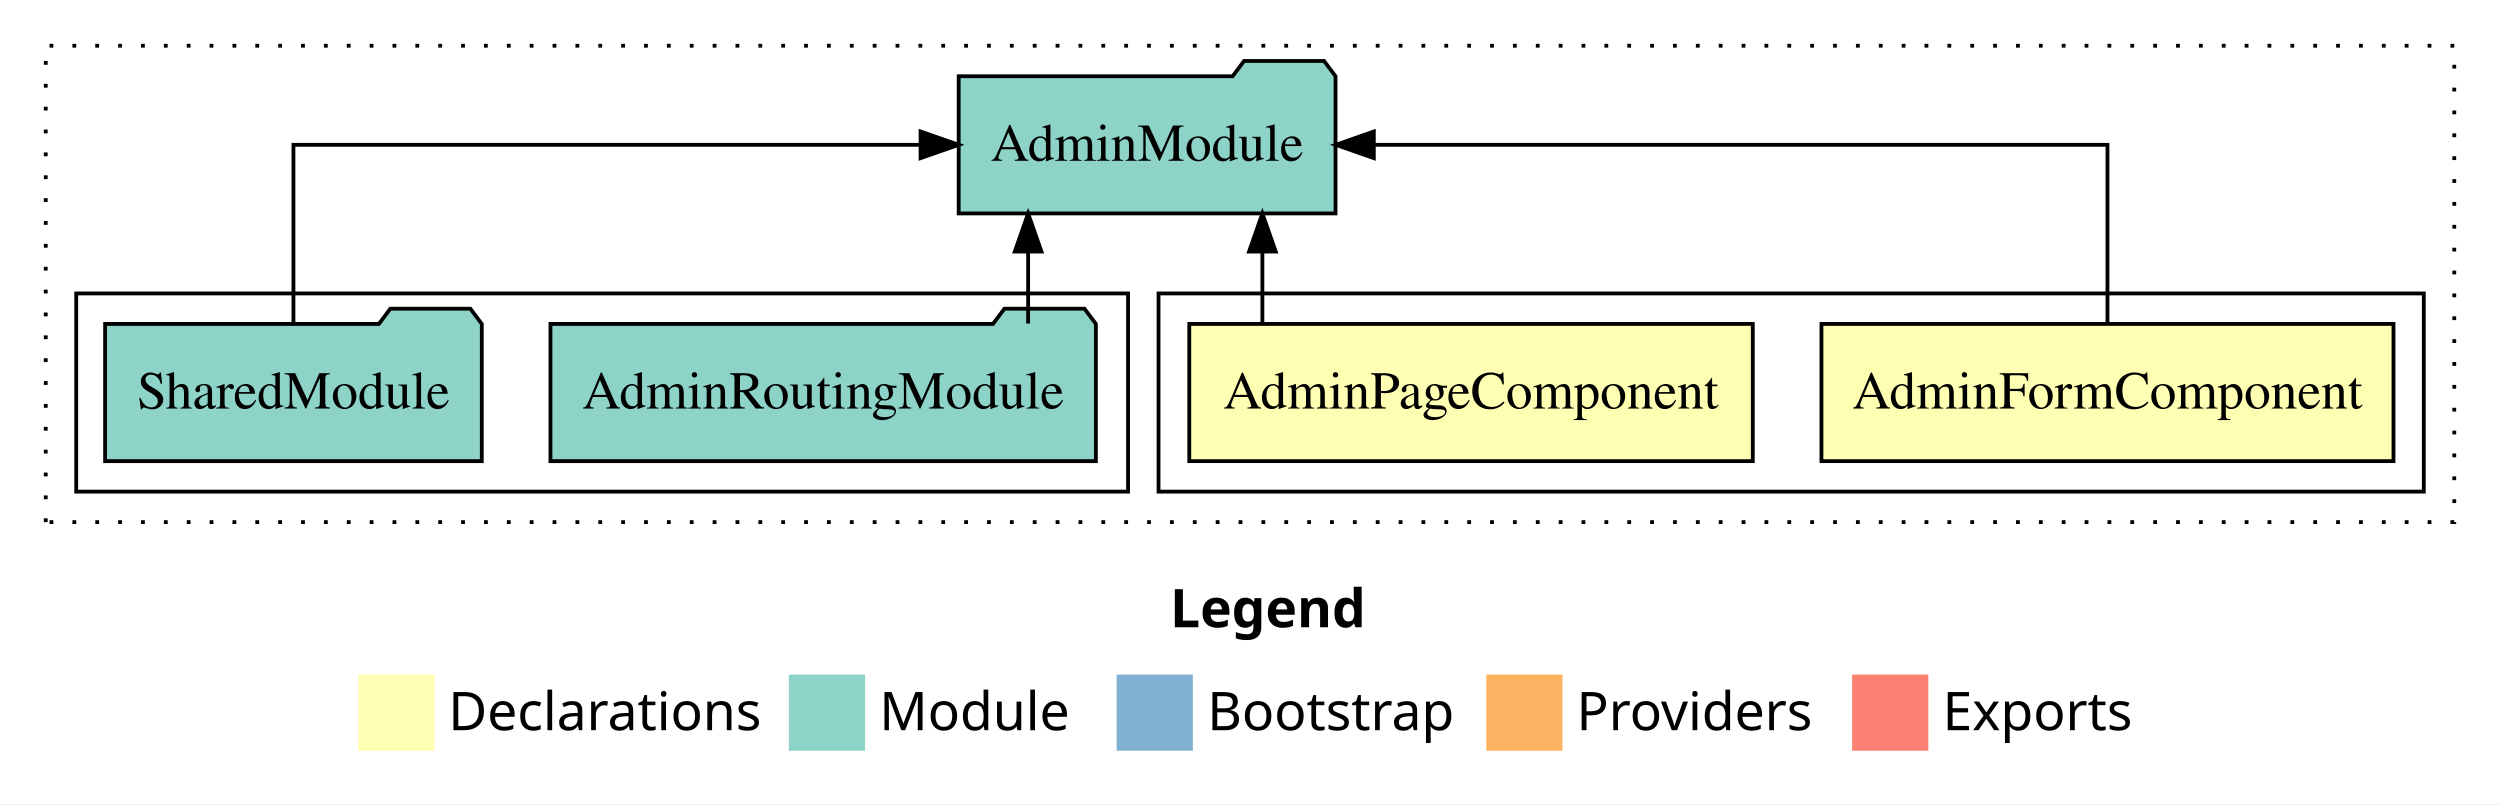
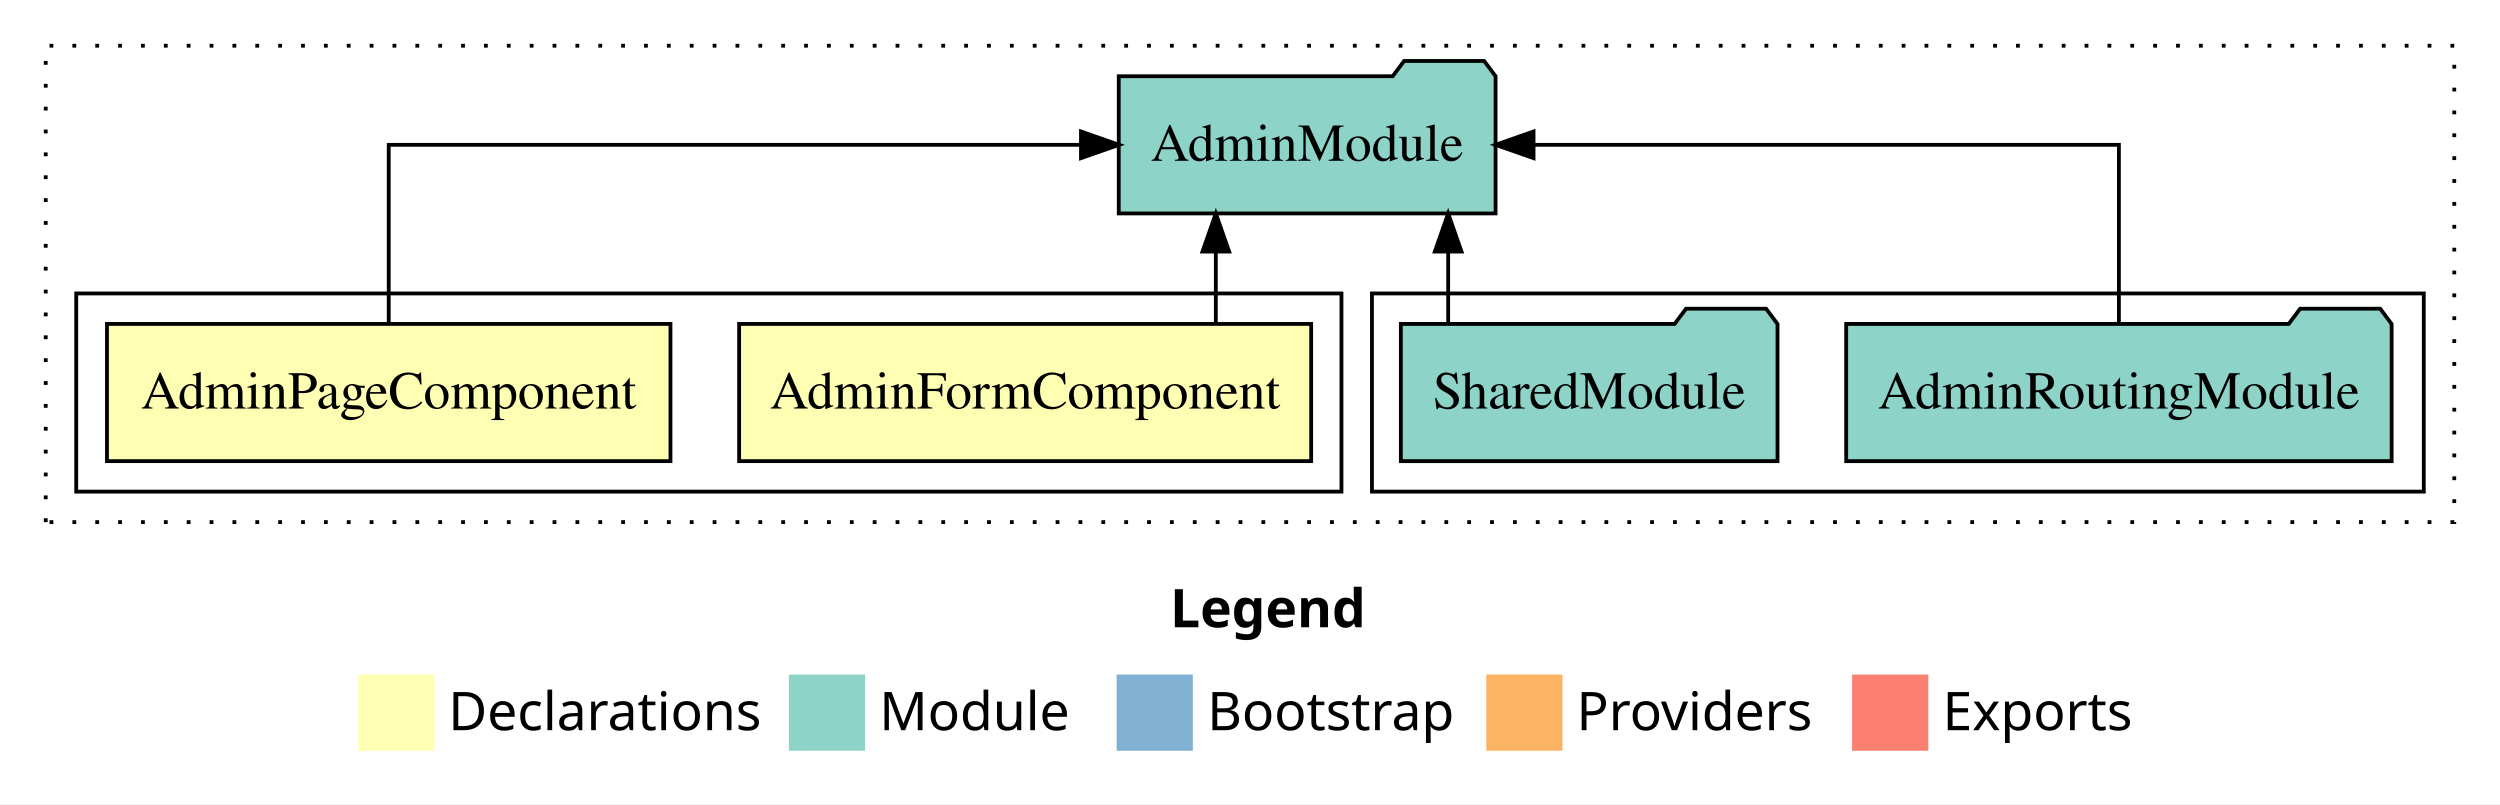
<svg xmlns="http://www.w3.org/2000/svg" width="656pt" height="211pt" viewBox="0.00 0.00 656.00 211.00">
  <g id="graph0" class="graph" transform="scale(1 1) rotate(0) translate(4 207)">
    <polygon fill="white" stroke="transparent" points="-4,4 -4,-207 652,-207 652,4 -4,4" />
    <text text-anchor="start" x="303.01" y="-42.4" font-family="Times-12" font-weight="bold" font-size="14.00">Legend</text>
    <polygon fill="#ffffb3" stroke="transparent" points="90,-10 90,-30 110,-30 110,-10 90,-10" />
    <text text-anchor="start" x="113.63" y="-15.4" font-family="Times-12" font-size="14.00">  Declarations</text>
    <polygon fill="#8dd3c7" stroke="transparent" points="203,-10 203,-30 223,-30 223,-10 203,-10" />
    <text text-anchor="start" x="226.73" y="-15.4" font-family="Times-12" font-size="14.00">  Module</text>
    <polygon fill="#80b1d3" stroke="transparent" points="289,-10 289,-30 309,-30 309,-10 289,-10" />
    <text text-anchor="start" x="312.78" y="-15.4" font-family="Times-12" font-size="14.00">  Bootstrap</text>
    <polygon fill="#fdb462" stroke="transparent" points="386,-10 386,-30 406,-30 406,-10 386,-10" />
    <text text-anchor="start" x="409.67" y="-15.4" font-family="Times-12" font-size="14.00">  Providers</text>
    <polygon fill="#fb8072" stroke="transparent" points="482,-10 482,-30 502,-30 502,-10 482,-10" />
    <text text-anchor="start" x="505.73" y="-15.4" font-family="Times-12" font-size="14.00">  Exports</text>
    <g id="clust1" class="cluster">
      <polygon fill="none" stroke="black" stroke-dasharray="1,5" points="8,-70 8,-195 640,-195 640,-70 8,-70" />
    </g>
+     <g id="clust5" class="cluster">
+       <polygon fill="none" stroke="black" points="356,-78 356,-130 632,-130 632,-78 356,-78" />
+     </g>
    <g id="clust2" class="cluster">
-       <polygon fill="none" stroke="black" points="300,-78 300,-130 632,-130 632,-78 300,-78" />
-     </g>
-     <g id="clust5" class="cluster">
-       <polygon fill="none" stroke="black" points="16,-78 16,-130 292,-130 292,-78 16,-78" />
+       <polygon fill="none" stroke="black" points="16,-78 16,-130 348,-130 348,-78 16,-78" />
    </g>
    <g id="node1" class="node">
-       <polygon fill="#ffffb3" stroke="black" points="624.05,-122 473.95,-122 473.95,-86 624.05,-86 624.05,-122" />
-       <text text-anchor="middle" x="549" y="-99.8" font-family="Times,serif" font-size="14.00">AdminFormComponent</text>
+       <polygon fill="#ffffb3" stroke="black" points="340.05,-122 189.95,-122 189.95,-86 340.05,-86 340.05,-122" />
+       <text text-anchor="middle" x="265" y="-99.8" font-family="Times,serif" font-size="14.00">AdminFormComponent</text>
    </g>
    <g id="node3" class="node">
-       <polygon fill="#8dd3c7" stroke="black" points="346.44,-187 343.44,-191 322.44,-191 319.44,-187 247.56,-187 247.56,-151 346.44,-151 346.44,-187" />
-       <text text-anchor="middle" x="297" y="-164.8" font-family="Times,serif" font-size="14.00">AdminModule</text>
+       <polygon fill="#8dd3c7" stroke="black" points="388.44,-187 385.44,-191 364.44,-191 361.44,-187 289.56,-187 289.56,-151 388.44,-151 388.44,-187" />
+       <text text-anchor="middle" x="339" y="-164.8" font-family="Times,serif" font-size="14.00">AdminModule</text>
    </g>
    <g id="edge1" class="edge">
-       <path fill="none" stroke="black" d="M549,-122.11C549,-141.34 549,-169 549,-169 549,-169 356.49,-169 356.49,-169" />
-       <polygon fill="black" stroke="black" points="356.49,-165.5 346.49,-169 356.49,-172.5 356.49,-165.5" />
+       <path fill="none" stroke="black" d="M315.03,-122.11C315.03,-122.11 315.03,-140.99 315.03,-140.99" />
+       <polygon fill="black" stroke="black" points="311.53,-140.99 315.03,-150.99 318.53,-140.99 311.53,-140.99" />
    </g>
    <g id="node2" class="node">
-       <polygon fill="#ffffb3" stroke="black" points="455.93,-122 308.07,-122 308.07,-86 455.93,-86 455.93,-122" />
-       <text text-anchor="middle" x="382" y="-99.8" font-family="Times,serif" font-size="14.00">AdminPageComponent</text>
+       <polygon fill="#ffffb3" stroke="black" points="171.93,-122 24.07,-122 24.07,-86 171.93,-86 171.93,-122" />
+       <text text-anchor="middle" x="98" y="-99.8" font-family="Times,serif" font-size="14.00">AdminPageComponent</text>
    </g>
    <g id="edge2" class="edge">
-       <path fill="none" stroke="black" d="M327.25,-122.11C327.25,-122.11 327.25,-140.99 327.25,-140.99" />
-       <polygon fill="black" stroke="black" points="323.75,-140.99 327.25,-150.99 330.75,-140.99 323.75,-140.99" />
+       <path fill="none" stroke="black" d="M98,-122.11C98,-141.34 98,-169 98,-169 98,-169 279.65,-169 279.65,-169" />
+       <polygon fill="black" stroke="black" points="279.65,-172.5 289.65,-169 279.65,-165.5 279.65,-172.5" />
    </g>
    <g id="node4" class="node">
-       <polygon fill="#8dd3c7" stroke="black" points="283.56,-122 280.56,-126 259.56,-126 256.56,-122 140.44,-122 140.44,-86 283.56,-86 283.56,-122" />
-       <text text-anchor="middle" x="212" y="-99.8" font-family="Times,serif" font-size="14.00">AdminRoutingModule</text>
+       <polygon fill="#8dd3c7" stroke="black" points="623.56,-122 620.56,-126 599.56,-126 596.56,-122 480.44,-122 480.44,-86 623.56,-86 623.56,-122" />
+       <text text-anchor="middle" x="552" y="-99.8" font-family="Times,serif" font-size="14.00">AdminRoutingModule</text>
    </g>
    <g id="edge3" class="edge">
-       <path fill="none" stroke="black" d="M265.78,-122.11C265.78,-122.11 265.78,-140.99 265.78,-140.99" />
-       <polygon fill="black" stroke="black" points="262.28,-140.99 265.78,-150.99 269.28,-140.99 262.28,-140.99" />
+       <path fill="none" stroke="black" d="M552,-122.11C552,-141.34 552,-169 552,-169 552,-169 398.4,-169 398.4,-169" />
+       <polygon fill="black" stroke="black" points="398.4,-165.5 388.4,-169 398.4,-172.5 398.4,-165.5" />
    </g>
    <g id="node5" class="node">
-       <polygon fill="#8dd3c7" stroke="black" points="122.42,-122 119.42,-126 98.42,-126 95.42,-122 23.58,-122 23.58,-86 122.42,-86 122.42,-122" />
-       <text text-anchor="middle" x="73" y="-99.8" font-family="Times,serif" font-size="14.00">SharedModule</text>
+       <polygon fill="#8dd3c7" stroke="black" points="462.42,-122 459.42,-126 438.42,-126 435.42,-122 363.58,-122 363.58,-86 462.42,-86 462.42,-122" />
+       <text text-anchor="middle" x="413" y="-99.8" font-family="Times,serif" font-size="14.00">SharedModule</text>
    </g>
    <g id="edge4" class="edge">
-       <path fill="none" stroke="black" d="M73,-122.11C73,-141.34 73,-169 73,-169 73,-169 237.56,-169 237.56,-169" />
-       <polygon fill="black" stroke="black" points="237.56,-172.5 247.56,-169 237.56,-165.5 237.56,-172.5" />
+       <path fill="none" stroke="black" d="M376,-122.11C376,-122.11 376,-140.99 376,-140.99" />
+       <polygon fill="black" stroke="black" points="372.5,-140.99 376,-150.99 379.5,-140.99 372.5,-140.99" />
    </g>
  </g>
</svg>
